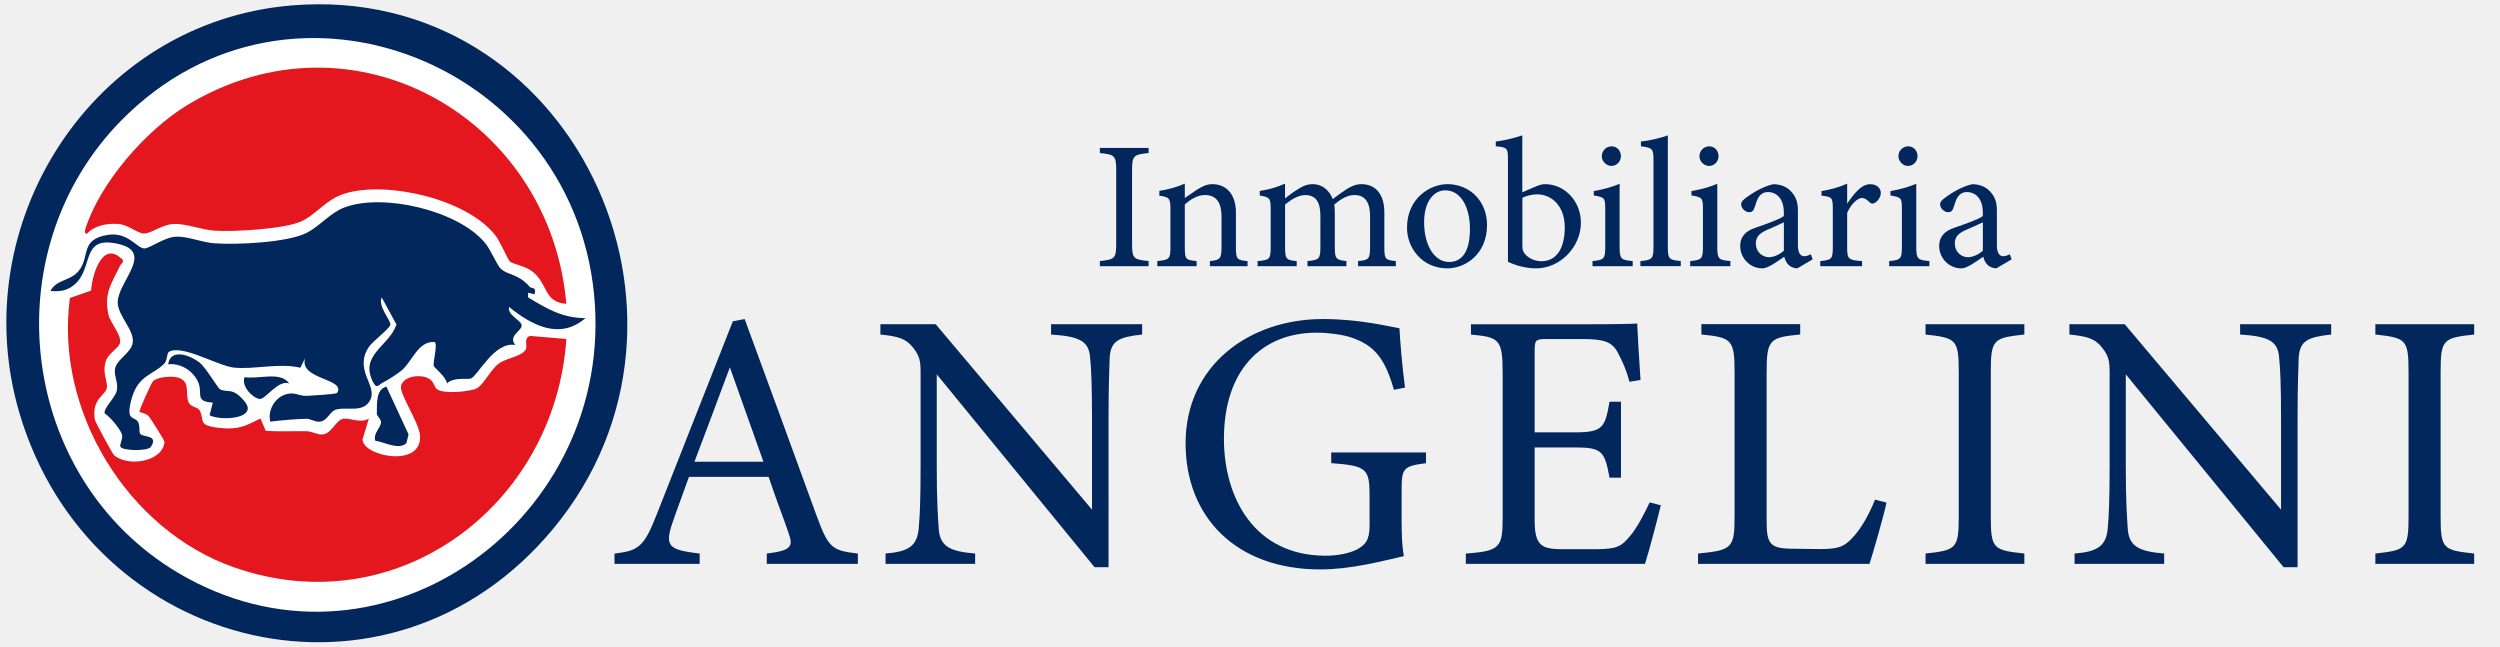
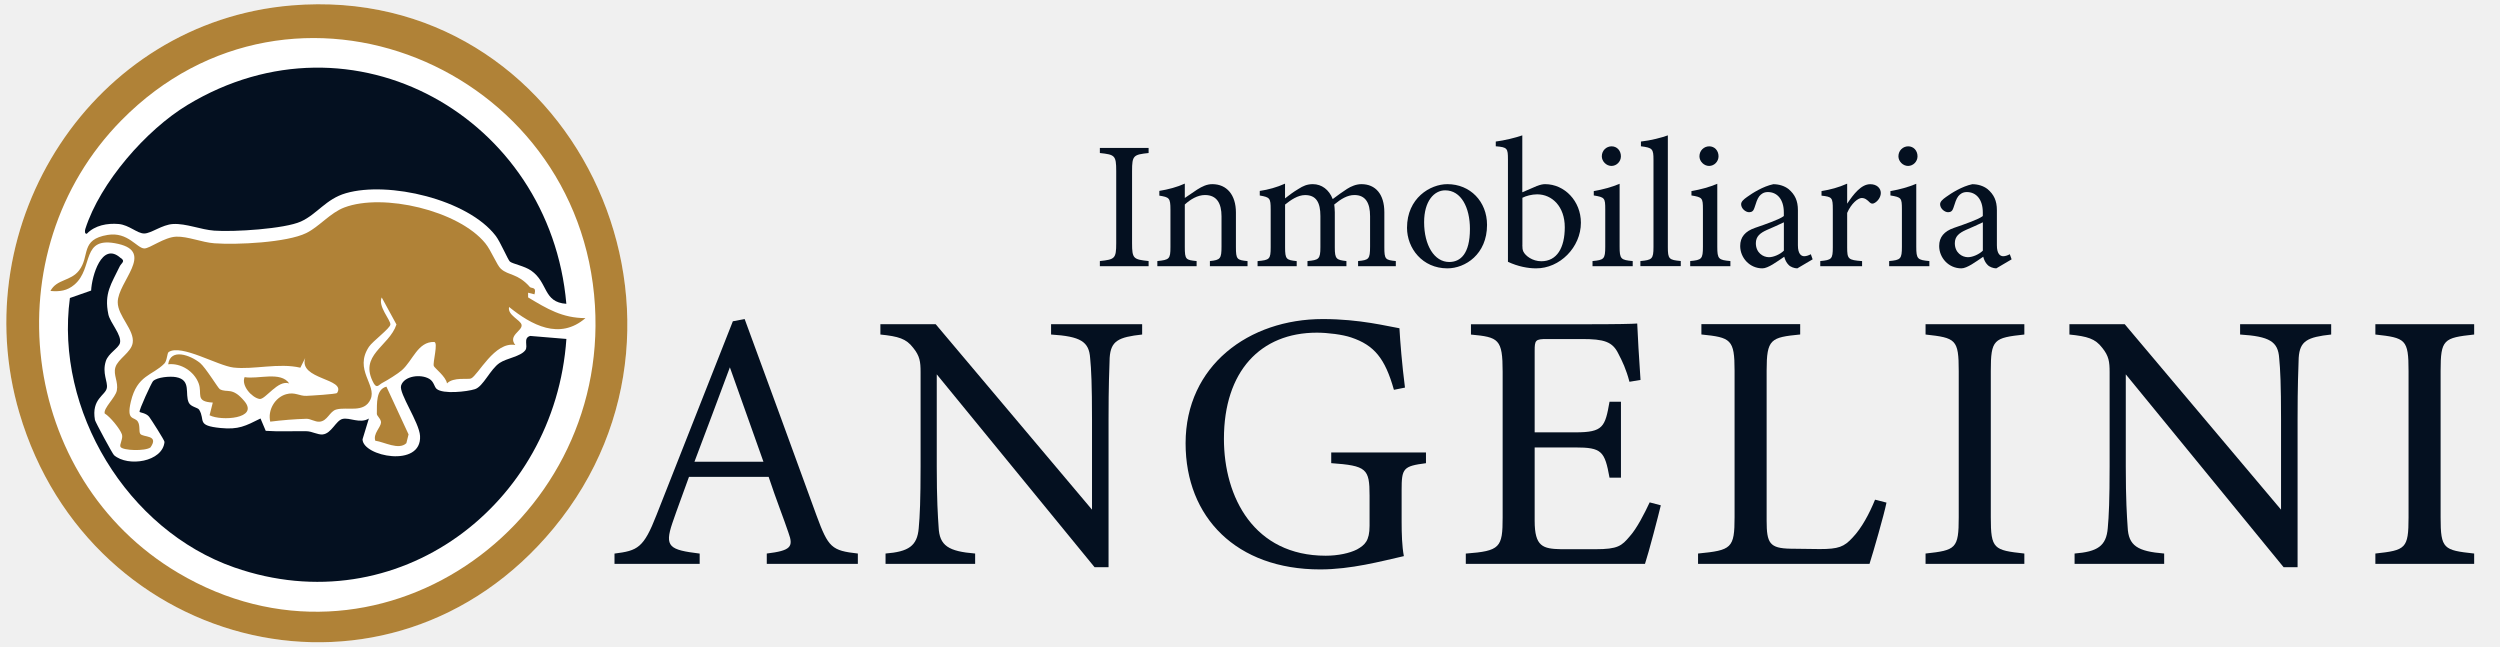
<svg xmlns="http://www.w3.org/2000/svg" id="Capa_1" data-name="Capa 1" viewBox="-6 -6 538 139.12" width="100%" height="100%">
  <defs>
    <style>
      .cls-1 {
-         fill: #02275c;
+         fill: #B08237;
      }

      .cls-2 {
        fill: #ffffff;
      }

      .cls-3 {
-         fill: #e3171d;
+         fill: #041020;
      }

      .cls-4 {
-         fill: #02275c;
+         fill: #041020;
      }
    </style>
  </defs>
  <g id="isologo" transform="translate(58 63.56) scale(1.08) translate(-58 -63.56)">
    <path class="cls-2" d="M56.88.23C17.22,3.52-8.51,43.69,2.6,81.41c14.12,47.95,73.94,62.33,106.44,23.01C144.04,62.07,112.53-4.39,56.88.23Z" />
    <path class="cls-2" d="M22.95,23.11C56.99-11.43,114.38,12.37,117.3,60.02c2.7,44.06-43.79,76.57-83.09,53.26C2.52,94.48-2.95,49.39,22.95,23.11ZM111.59,59.69C108.37,22.58,69.06.14,36.11,20.08c-8.22,4.98-17.4,15.47-20.35,24.71-.1.32-.17,1.04.31.94,1.6-1.68,4.11-2.13,6.35-1.93,2.08.19,3.69,1.89,5.08,1.89s3.56-1.77,5.74-1.89c2.61-.14,5.49,1.12,8.21,1.32,3.91.29,13.92-.3,17.27-1.82s4.98-4.49,8.96-5.64c8.48-2.46,24.3,1.23,29.86,8.5.9,1.18,2.45,4.81,2.82,5.12.56.47,2.89.86,4.23,1.8,3.43,2.38,2.36,6.31,7.02,6.62ZM104.24,56.28c-2.41-2.67-4.13-2.14-5.7-3.53-.84-.74-1.92-3.64-3.13-5.12-5.35-6.52-20.37-10.03-28.07-7.12-2.82,1.06-5.03,3.85-7.59,5.1-3.88,1.9-13.82,2.37-18.31,2.04-2.49-.18-5.32-1.39-7.58-1.32-2.4.08-5.28,2.35-6.37,2.35-1.48,0-3.27-3.36-7.31-2.7-5.53.91-3.48,4.17-5.69,7.06-1.7,2.21-4.46,1.7-5.72,4.11,1.86.16,3.33-.03,4.77-1.25,3.95-3.34,1.14-9.85,8.74-8.13,7.29,1.65-.08,7.54-.1,11.61-.01,2.77,3.38,5.55,2.98,8.12-.3,1.91-2.94,3.16-3.45,4.88-.45,1.52.63,2.87.29,4.62-.27,1.38-2.7,3.5-2.42,4.56,1.09.63,3.05,3.07,3.43,4.15.3.86-.55,2.07-.27,2.52.47.73,4.92.88,5.97.09,1.8-2.58-1.56-1.95-2.05-2.72-.3-.48.02-1.58-.46-2.39-.67-1.11-2.34-.04-1.41-4,1.26-5.36,4.32-5.17,6.68-7.6.58-.59.53-2.08.87-2.3,2.5-1.61,9.77,2.74,12.91,3.1,3.99.46,9.01-.99,13.32.03l.97-1.94c-1.4,4.34,8.23,4.05,6.35,6.97-.17.26-5.37.55-6.1.58-1.42.07-2.3-.84-4.07-.32-2.24.64-3.7,3.18-3.15,5.46,2.34-.29,4.87-.51,7.22-.57.8-.02,1.72.65,2.6.58,1.58-.13,2.01-2.05,3.31-2.42,2.19-.63,5.56.86,6.86-2.05s-3.37-5.85-.32-10.46c.72-1.09,4.21-3.66,4.27-4.43.07-.88-2.55-3.66-1.73-5.4l2.94,5.39c-1.47,4.43-7.64,6.07-4.52,11.74.65,1.09,1,.26,1.75-.13.96-.49,3.08-1.82,3.85-2.5,2.2-1.94,3.17-5.7,6.43-5.63.87.06-.32,4.15-.07,4.79.17.43,2.42,2.11,2.63,3.47,1.28-1.32,4.21-.72,4.78-.98,1.42-.63,4.68-7.46,8.83-6.67-1.54-1.92,1.45-2.79,1.25-4.01-.16-.99-2.88-1.95-2.49-3.57,4.48,3.61,10.07,6.65,15.22,2.22-4.62-.01-7.65-1.86-11.42-4.13v-.93s1.26.32,1.26.32c.46-1.61-.6-1.08-1-1.52ZM26.56,81.23c.08.11,1.33.22,1.91.96.37.47,3.09,4.72,3.06,5.01-.36,3.97-7.26,5.06-10.06,2.64-.3-.26-3.73-6.62-3.8-7.01-.75-4.23,2.1-4.89,2.37-6.38.23-1.26-.98-2.93-.2-5.36.5-1.57,2.54-2.56,2.81-3.59.41-1.59-1.96-4.03-2.31-5.72-.88-4.23.6-6.07,2.25-9.53.35-.73,1.26-1.05.15-1.74-3.71-3.27-5.7,3.66-5.83,6.53l-4.23,1.48c-3.02,22.37,11.39,46.23,32.76,53.69,32.48,11.34,63.89-12.38,66.17-45.53l-7.22-.6c-1.47.44-.35,2.02-.96,2.84-.95,1.28-3.66,1.57-5.12,2.54-1.89,1.25-3.26,4.71-4.93,5.23-1.58.49-6.34,1.03-7.62-.05-.49-.41-.53-1.45-1.46-2-1.72-1.03-5.04-.6-5.63,1.34-.47,1.54,3.63,7.33,3.78,10.03.36,6.41-11.42,4.08-11.46.67l1.26-4.14c-1.77,1.1-3.83-.27-5.25.08-1.34.33-2.19,2.93-3.96,3.09-.98.09-2.12-.62-3.17-.64-2.72-.05-5.45.12-8.17-.08l-1.04-2.46c-3,1.5-4.36,2.25-7.93,1.9-4.93-.49-3-1.53-4.29-3.64-.28-.47-1.66-.56-2.07-1.41-.86-1.75.59-4.53-2.55-5.09-1.15-.21-3.73-.02-4.57.79-.29.28-2.88,5.87-2.68,6.14ZM42.53,76.7c-.34-.18-2.84-4.35-3.96-5.24-1.89-1.51-5.85-3.02-6.32.29,2.54-.29,5.16,1.41,6.07,3.79.8,2.1-.79,3.64,2.82,3.84l-.64,2.53c2.3,1.18,9.89.7,6.94-2.81-2.45-2.92-3.38-1.57-4.91-2.39ZM56.37,75.56c-1.68-2.49-6.2-.79-8.89-1.26-.72,1.74,1.51,4.13,2.98,4.35,1.15.18,3.67-3.91,5.91-3.09ZM79.7,87.47l.44-1.76-4.41-9.51c-2.1.53-1.88,3.34-1.91,5.41,0,.44.89,1.05.83,1.77-.09.97-1.6,2.2-1.14,3.59,1.77.24,4.68,1.93,6.18.5Z" />
    <g>
      <path class="cls-3" d="M26.56,81.23c-.2-.27,2.39-5.86,2.68-6.14.85-.81,3.42-1,4.57-.79,3.14.57,1.7,3.34,2.55,5.09.41.85,1.79.95,2.07,1.41,1.28,2.11-.65,3.16,4.29,3.64,3.57.35,4.92-.4,7.93-1.9l1.04,2.46c2.72.19,5.44.03,8.17.08,1.05.02,2.19.73,3.17.64,1.77-.17,2.62-2.76,3.96-3.09,1.42-.35,3.48,1.01,5.25-.08l-1.26,4.14c.04,3.41,11.82,5.75,11.46-.67-.15-2.71-4.25-8.49-3.78-10.03.59-1.94,3.92-2.37,5.63-1.34.93.55.97,1.59,1.46,2,1.28,1.08,6.04.55,7.62.05,1.67-.52,3.04-3.97,4.93-5.23,1.46-.97,4.17-1.26,5.12-2.54.61-.83-.51-2.4.96-2.84l7.22.6c-2.28,33.15-33.69,56.88-66.17,45.53-21.37-7.46-35.78-31.32-32.76-53.69l4.23-1.48c.13-2.87,2.12-9.81,5.83-6.53,1.12.69.2,1.01-.15,1.74-1.65,3.47-3.13,5.3-2.25,9.53.35,1.69,2.72,4.13,2.31,5.72-.27,1.03-2.3,2.02-2.81,3.59-.78,2.43.43,4.1.2,5.36-.27,1.49-3.12,2.16-2.37,6.38.07.39,3.5,6.75,3.8,7.01,2.79,2.42,9.7,1.33,10.06-2.64.03-.29-2.7-4.54-3.06-5.01-.58-.74-1.83-.85-1.91-.96Z" />
      <path class="cls-3" d="M111.59,59.69c-4.66-.3-3.59-4.24-7.02-6.62-1.34-.93-3.67-1.33-4.23-1.8-.37-.31-1.91-3.94-2.82-5.12-5.56-7.27-21.38-10.96-29.86-8.5-3.98,1.15-5.72,4.17-8.96,5.64s-13.36,2.11-17.27,1.82c-2.72-.2-5.59-1.46-8.21-1.32-2.18.12-4.35,1.88-5.74,1.89s-3-1.7-5.08-1.89c-2.24-.2-4.75.25-6.35,1.93-.48.1-.41-.61-.31-.94,2.95-9.25,12.13-19.74,20.35-24.71C69.06.14,108.37,22.58,111.59,59.69Z" />
    </g>
    <g>
      <path class="cls-1" d="M56.88.23c55.66-4.62,87.16,61.84,52.16,104.2-32.5,39.32-92.31,24.94-106.44-23.01C-8.51,43.69,17.22,3.52,56.88.23ZM22.95,23.11C-2.95,49.39,2.52,94.48,34.2,113.28c39.3,23.32,85.79-9.19,83.09-53.26C114.38,12.37,56.99-11.43,22.95,23.11Z" />
      <g>
        <path class="cls-1" d="M104.24,56.28c.4.45,1.46-.09,1,1.52l-1.27-.32v.93c3.78,2.27,6.81,4.12,11.43,4.13-5.16,4.44-10.74,1.39-15.22-2.22-.39,1.63,2.33,2.59,2.49,3.57.2,1.21-2.79,2.09-1.25,4.01-4.14-.78-7.41,6.05-8.83,6.67-.58.25-3.5-.34-4.78.98-.22-1.37-2.47-3.04-2.63-3.47-.25-.64.94-4.73.07-4.79-3.26-.08-4.23,3.68-6.43,5.63-.77.68-2.89,2.01-3.85,2.5-.75.38-1.1,1.21-1.75.13-3.12-5.67,3.05-7.31,4.52-11.74l-2.94-5.39c-.82,1.74,1.8,4.52,1.73,5.4-.06.76-3.55,3.34-4.27,4.43-3.05,4.6,1.6,7.6.32,10.46s-4.67,1.42-6.86,2.05c-1.3.37-1.73,2.3-3.31,2.42-.88.07-1.81-.6-2.6-.58-2.35.06-4.88.28-7.22.57-.54-2.28.92-4.81,3.15-5.46,1.78-.51,2.65.39,4.07.32.73-.03,5.93-.33,6.1-.58,1.87-2.92-7.75-2.63-6.35-6.97l-.97,1.94c-4.31-1.01-9.33.43-13.32-.03-3.14-.36-10.41-4.72-12.91-3.1-.35.22-.29,1.71-.87,2.3-2.36,2.42-5.42,2.24-6.68,7.6-.93,3.95.74,2.89,1.41,4,.48.81.16,1.91.46,2.39.49.78,3.84.14,2.05,2.72-1.05.79-5.5.64-5.97-.09-.29-.45.57-1.66.27-2.52-.38-1.08-2.34-3.51-3.43-4.15-.28-1.05,2.15-3.18,2.42-4.56.34-1.76-.74-3.1-.29-4.62.51-1.72,3.15-2.97,3.45-4.88.41-2.57-2.99-5.35-2.98-8.12.02-4.07,7.39-9.96.1-11.61-7.6-1.72-4.79,4.79-8.74,8.13-1.44,1.22-2.91,1.41-4.77,1.25,1.27-2.4,4.03-1.9,5.72-4.11,2.21-2.89.16-6.15,5.69-7.06,4.05-.66,5.83,2.69,7.31,2.7,1.09,0,3.97-2.27,6.37-2.35,2.26-.08,5.09,1.14,7.58,1.32,4.49.33,14.43-.14,18.31-2.04,2.57-1.26,4.78-4.04,7.59-5.1,7.71-2.91,22.73.59,28.07,7.12,1.21,1.47,2.3,4.38,3.13,5.12,1.57,1.38,3.29.86,5.7,3.53Z" />
        <path class="cls-1" d="M42.53,76.7c1.53.82,2.46-.53,4.91,2.39,2.94,3.51-4.64,4-6.94,2.81l.64-2.53c-3.61-.2-2.03-1.74-2.82-3.84-.9-2.38-3.53-4.08-6.07-3.79.47-3.3,4.43-1.8,6.32-.29,1.12.89,3.63,5.06,3.96,5.24Z" />
        <path class="cls-1" d="M79.7,87.47c-1.5,1.43-4.41-.26-6.18-.5-.46-1.39,1.05-2.62,1.14-3.59.06-.72-.84-1.33-.83-1.77.03-2.07-.19-4.88,1.91-5.41l4.41,9.51-.44,1.76Z" />
        <path class="cls-1" d="M56.37,75.56c-2.24-.82-4.76,3.27-5.91,3.09-1.47-.23-3.7-2.61-2.98-4.35,2.69.47,7.21-1.23,8.89,1.26Z" />
      </g>
    </g>
  </g>
  <g>
    <path class="cls-4" d="M159.01,115.34v-2.22c5.16-.63,5.79-1.43,4.68-4.44-1.03-3.09-2.62-7.06-4.28-12.06h-17.14c-1.27,3.57-2.46,6.67-3.57,9.92-1.75,5.16-.63,5.79,5.87,6.59v2.22h-18.33v-2.22c5-.63,6.27-1.19,9.05-8.33l16.42-41.66,2.54-.48c5,13.57,10.47,28.56,15.47,42.29,2.54,6.9,3.25,7.54,8.89,8.17v2.22h-19.6ZM151.07,73.05c-2.54,6.82-5.24,14.04-7.62,20.31h14.84l-7.22-20.31Z" />
    <path class="cls-4" d="M239.78,65.99c-5.08.56-6.74,1.35-6.98,5-.08,2.54-.24,5.87-.24,13.25v31.82h-3.01l-33.96-41.5v19.84c0,7.14.24,10.71.4,13.01.16,4.05,2.14,5.24,7.86,5.71v2.22h-19.28v-2.22c4.92-.4,6.82-1.59,7.14-5.47.24-2.54.4-6.11.4-13.33v-20.23c0-2.22-.16-3.49-1.59-5.24-1.51-1.98-3.17-2.46-7.06-2.86v-2.22h11.9l33.64,39.91v-19.44c0-7.38-.16-10.79-.4-13.17-.24-3.57-2.06-4.68-8.41-5.08v-2.22h19.6v2.22Z" />
    <path class="cls-4" d="M300.87,93.68c-4.92.63-5.24,1.11-5.24,5.79v6.67c0,2.78.08,5.4.48,7.54-4.92,1.11-11.35,2.86-18.01,2.86-18.01,0-28.96-11.19-28.96-27.14,0-16.74,13.65-26.74,29.52-26.74,8.09,0,14.04,1.59,16.5,1.98.16,2.94.55,7.78,1.19,12.77l-2.38.48c-1.9-6.74-4.21-9.6-9.2-11.27-1.83-.63-5.08-1.03-7.38-1.03-12.14,0-20,8.33-20,22.85,0,12.62,6.51,25.15,21.9,25.15,2.7,0,5.16-.55,6.74-1.35,1.67-.95,2.7-1.83,2.7-5.08v-6.51c0-5.79-.63-6.43-8.25-6.98v-2.3h20.39v2.3Z" />
    <path class="cls-4" d="M351.41,102.73c-.48,2.06-2.62,10.24-3.41,12.62h-38.56v-2.22c7.38-.56,7.93-1.27,7.93-7.78v-31.34c0-7.06-.87-7.46-6.82-8.01v-2.22h24.28c7.46,0,10.55-.08,11.5-.16.08,1.98.4,7.93.71,12.14l-2.38.4c-.71-2.7-1.51-4.36-2.38-6.03-1.27-2.62-3.09-3.17-7.86-3.17h-7.54c-2.46,0-2.62.24-2.62,2.54v17.54h8.81c5.95,0,6.35-1.19,7.3-6.59h2.46v16.35h-2.46c-1.03-5.71-1.67-6.51-7.38-6.51h-8.73v15.79c0,5.55,1.75,6.03,5.71,6.11h7.38c4.84,0,5.63-.71,7.38-2.78,1.51-1.67,3.17-4.92,4.28-7.3l2.38.63Z" />
    <path class="cls-4" d="M399.97,102.17c-.48,2.46-2.86,10.71-3.65,13.17h-36.9v-2.22c7.22-.71,7.86-1.11,7.86-7.86v-31.5c0-6.74-.79-7.14-7.14-7.78v-2.22h21.26v2.22c-6.35.63-7.22.95-7.22,7.78v32.29c0,4.84.63,5.95,5.16,6.03.08,0,5.79.08,6.27.08,4.05,0,5.24-.48,7.06-2.46,1.98-2.06,3.65-5.24,4.84-8.17l2.46.63Z" />
    <path class="cls-4" d="M408.38,115.34v-2.22c6.51-.71,7.14-1.03,7.14-7.78v-31.5c0-6.82-.63-7.14-7.14-7.85v-2.22h21.26v2.22c-6.59.71-7.22,1.03-7.22,7.85v31.5c0,6.82.63,7.06,7.22,7.78v2.22h-21.26Z" />
    <path class="cls-4" d="M495.66,65.99c-5.08.56-6.74,1.35-6.98,5-.08,2.54-.24,5.87-.24,13.25v31.82h-3.01l-33.96-41.5v19.84c0,7.14.24,10.71.4,13.01.16,4.05,2.14,5.24,7.86,5.71v2.22h-19.28v-2.22c4.92-.4,6.82-1.59,7.14-5.47.24-2.54.4-6.11.4-13.33v-20.23c0-2.22-.16-3.49-1.59-5.24-1.51-1.98-3.17-2.46-7.06-2.86v-2.22h11.9l33.64,39.91v-19.44c0-7.38-.16-10.79-.4-13.17-.24-3.57-2.06-4.68-8.41-5.08v-2.22h19.6v2.22Z" />
    <path class="cls-4" d="M505.18,115.34v-2.22c6.51-.71,7.14-1.03,7.14-7.78v-31.5c0-6.82-.63-7.14-7.14-7.85v-2.22h21.26v2.22c-6.58.71-7.22,1.03-7.22,7.85v31.5c0,6.82.63,7.06,7.22,7.78v2.22h-21.26Z" />
  </g>
  <g>
    <path class="cls-4" d="M230.69,51.28v-1.1c3.21-.35,3.52-.51,3.52-3.84v-15.54c0-3.37-.31-3.52-3.52-3.87v-1.1h10.49v1.1c-3.25.35-3.56.51-3.56,3.87v15.54c0,3.37.31,3.48,3.56,3.84v1.1h-10.49Z" />
    <path class="cls-4" d="M254.37,51.28v-1.1c2.27-.23,2.5-.51,2.5-3.17v-6.46c0-2.74-.98-4.58-3.56-4.58-1.6,0-3.13.94-4.34,2.04v9.16c0,2.7.23,2.78,2.54,3.01v1.1h-8.45v-1.1c2.58-.27,2.82-.43,2.82-3.01v-8.06c0-2.54-.27-2.66-2.39-3.01v-1.02c1.92-.31,3.84-.82,5.48-1.57v3.09c.78-.55,1.64-1.13,2.66-1.8,1.1-.7,2.11-1.17,3.25-1.17,3.13,0,5.09,2.31,5.09,6.11v7.44c0,2.66.24,2.78,2.5,3.01v1.1h-8.1Z" />
    <path class="cls-4" d="M286.26,51.28v-1.1c2.31-.23,2.58-.39,2.58-3.13v-6.54c0-2.78-.94-4.54-3.37-4.54-1.49,0-2.86.82-4.34,2.04.04.47.12.94.12,1.68v7.59c0,2.47.35,2.66,2.5,2.9v1.1h-8.38v-1.1c2.43-.23,2.78-.39,2.78-2.97v-6.73c0-2.9-.9-4.5-3.29-4.5-1.57,0-3.09,1.06-4.31,2.04v9.2c0,2.58.27,2.74,2.5,2.97v1.1h-8.42v-1.1c2.58-.23,2.82-.39,2.82-2.97v-8.1c0-2.5-.16-2.66-2.35-3.05v-.98c1.84-.27,3.68-.78,5.44-1.57v3.17c.82-.63,1.64-1.29,2.9-2.04.98-.63,1.84-1.02,3.09-1.02,1.88,0,3.48,1.17,4.27,3.21,1.1-.86,2.11-1.53,3.09-2.19.86-.55,1.96-1.02,3.09-1.02,3.05,0,4.93,2.19,4.93,6.03v7.55c0,2.62.23,2.74,2.47,2.97v1.1h-8.14Z" />
    <path class="cls-4" d="M305.48,33.63c4.89,0,8.53,3.72,8.53,8.77,0,6.34-4.7,9.35-8.53,9.35-5.4,0-8.69-4.34-8.69-8.73,0-6.38,4.97-9.39,8.69-9.39ZM305.01,34.96c-2.39,0-4.54,2.31-4.54,6.85,0,4.97,2.19,8.57,5.4,8.57,2.43,0,4.46-1.76,4.46-7.12,0-4.58-1.88-8.3-5.32-8.3Z" />
    <path class="cls-4" d="M324.78,34.02c.67-.27,1.25-.39,1.72-.39,4.19,0,7.71,3.64,7.71,8.3,0,5.28-4.54,9.86-9.67,9.82-1.68,0-3.87-.39-6.03-1.41v-22c0-2.43-.12-2.66-2.62-2.86v-1.02c1.84-.23,4.27-.82,5.71-1.33v12.25l3.17-1.37ZM321.61,46.74c0,.63.04.98.2,1.37.47.98,2,2.11,3.88,2.11,3.37,0,5.05-2.9,5.05-7.32s-2.7-7.08-5.95-7.08c-1.13,0-2.43.35-3.17.74v10.18Z" />
    <path class="cls-4" d="M336.71,51.28v-1.1c2.47-.23,2.74-.43,2.74-3.09v-8.06c0-2.43-.12-2.58-2.47-2.97v-.94c2.04-.35,3.88-.86,5.56-1.57v13.54c0,2.66.27,2.86,2.82,3.09v1.1h-8.65ZM340.79,29.71c-1.1,0-2.08-.98-2.08-2.07,0-1.25.98-2.15,2.11-2.15s2,.9,2,2.15c0,1.1-.9,2.07-2.04,2.07Z" />
    <path class="cls-4" d="M347.01,51.28v-1.1c2.5-.23,2.82-.43,2.82-3.01v-18.75c0-2.39-.2-2.62-2.7-2.94v-1.02c2.11-.23,4.54-.86,5.79-1.33v24.03c0,2.58.24,2.78,2.78,3.01v1.1h-8.69Z" />
    <path class="cls-4" d="M357.73,51.28v-1.1c2.47-.23,2.74-.43,2.74-3.09v-8.06c0-2.43-.12-2.58-2.47-2.97v-.94c2.04-.35,3.88-.86,5.56-1.57v13.54c0,2.66.27,2.86,2.82,3.09v1.1h-8.65ZM361.8,29.71c-1.1,0-2.08-.98-2.08-2.07,0-1.25.98-2.15,2.11-2.15s2,.9,2,2.15c0,1.1-.9,2.07-2.04,2.07Z" />
    <path class="cls-4" d="M380.75,51.75c-.59,0-1.45-.31-1.84-.74-.51-.51-.74-1.06-.94-1.76-1.57,1.06-3.48,2.5-4.7,2.5-2.78,0-4.78-2.31-4.78-4.81,0-1.92,1.06-3.17,3.21-3.91,2.39-.82,5.32-1.84,6.18-2.54v-.78c0-2.78-1.41-4.38-3.44-4.38-.9,0-1.45.43-1.84.9-.43.55-.7,1.41-1.06,2.54-.2.63-.55.9-1.13.9-.74,0-1.72-.78-1.72-1.72,0-.55.51-1.02,1.29-1.57,1.13-.82,3.41-2.27,5.64-2.74,1.17,0,2.39.35,3.29,1.06,1.37,1.17,2,2.5,2,4.54v7.55c0,1.8.67,2.35,1.37,2.35.47,0,.98-.2,1.41-.43l.39,1.1-3.33,1.96ZM377.89,41.84c-.86.43-2.74,1.25-3.64,1.64-1.49.67-2.39,1.41-2.39,2.86,0,2.07,1.57,3.01,2.82,3.01,1.02,0,2.43-.63,3.21-1.41v-6.11Z" />
    <path class="cls-4" d="M394.72,51.28h-9v-1.1c2.46-.23,2.7-.43,2.7-2.97v-8.14c0-2.58-.16-2.7-2.43-2.97v-.98c1.92-.31,3.68-.78,5.52-1.6v4.31c1.37-2.04,3.01-4.19,4.97-4.19,1.45,0,2.27.9,2.27,1.88,0,.9-.63,1.76-1.33,2.15-.39.23-.7.2-1.02-.08-.59-.59-1.06-.98-1.76-.98-.82,0-2.27,1.21-3.13,3.21v7.36c0,2.58.2,2.78,3.21,3.01v1.1Z" />
    <path class="cls-4" d="M400.55,51.28v-1.1c2.46-.23,2.74-.43,2.74-3.09v-8.06c0-2.43-.12-2.58-2.47-2.97v-.94c2.04-.35,3.88-.86,5.56-1.57v13.54c0,2.66.27,2.86,2.82,3.09v1.1h-8.65ZM404.62,29.71c-1.1,0-2.08-.98-2.08-2.07,0-1.25.98-2.15,2.11-2.15s2,.9,2,2.15c0,1.1-.9,2.07-2.04,2.07Z" />
    <path class="cls-4" d="M423.57,51.75c-.59,0-1.45-.31-1.84-.74-.51-.51-.74-1.06-.94-1.76-1.57,1.06-3.48,2.5-4.7,2.5-2.78,0-4.78-2.31-4.78-4.81,0-1.92,1.06-3.17,3.21-3.91,2.39-.82,5.32-1.84,6.18-2.54v-.78c0-2.78-1.41-4.38-3.44-4.38-.9,0-1.45.43-1.84.9-.43.55-.7,1.41-1.06,2.54-.2.63-.55.9-1.13.9-.74,0-1.72-.78-1.72-1.72,0-.55.51-1.02,1.29-1.57,1.13-.82,3.41-2.27,5.64-2.74,1.17,0,2.39.35,3.29,1.06,1.37,1.17,2,2.5,2,4.54v7.55c0,1.8.67,2.35,1.37,2.35.47,0,.98-.2,1.41-.43l.39,1.1-3.33,1.96ZM420.71,41.84c-.86.43-2.74,1.25-3.64,1.64-1.49.67-2.39,1.41-2.39,2.86,0,2.07,1.57,3.01,2.82,3.01,1.02,0,2.43-.63,3.21-1.41v-6.11Z" />
  </g>
</svg>
